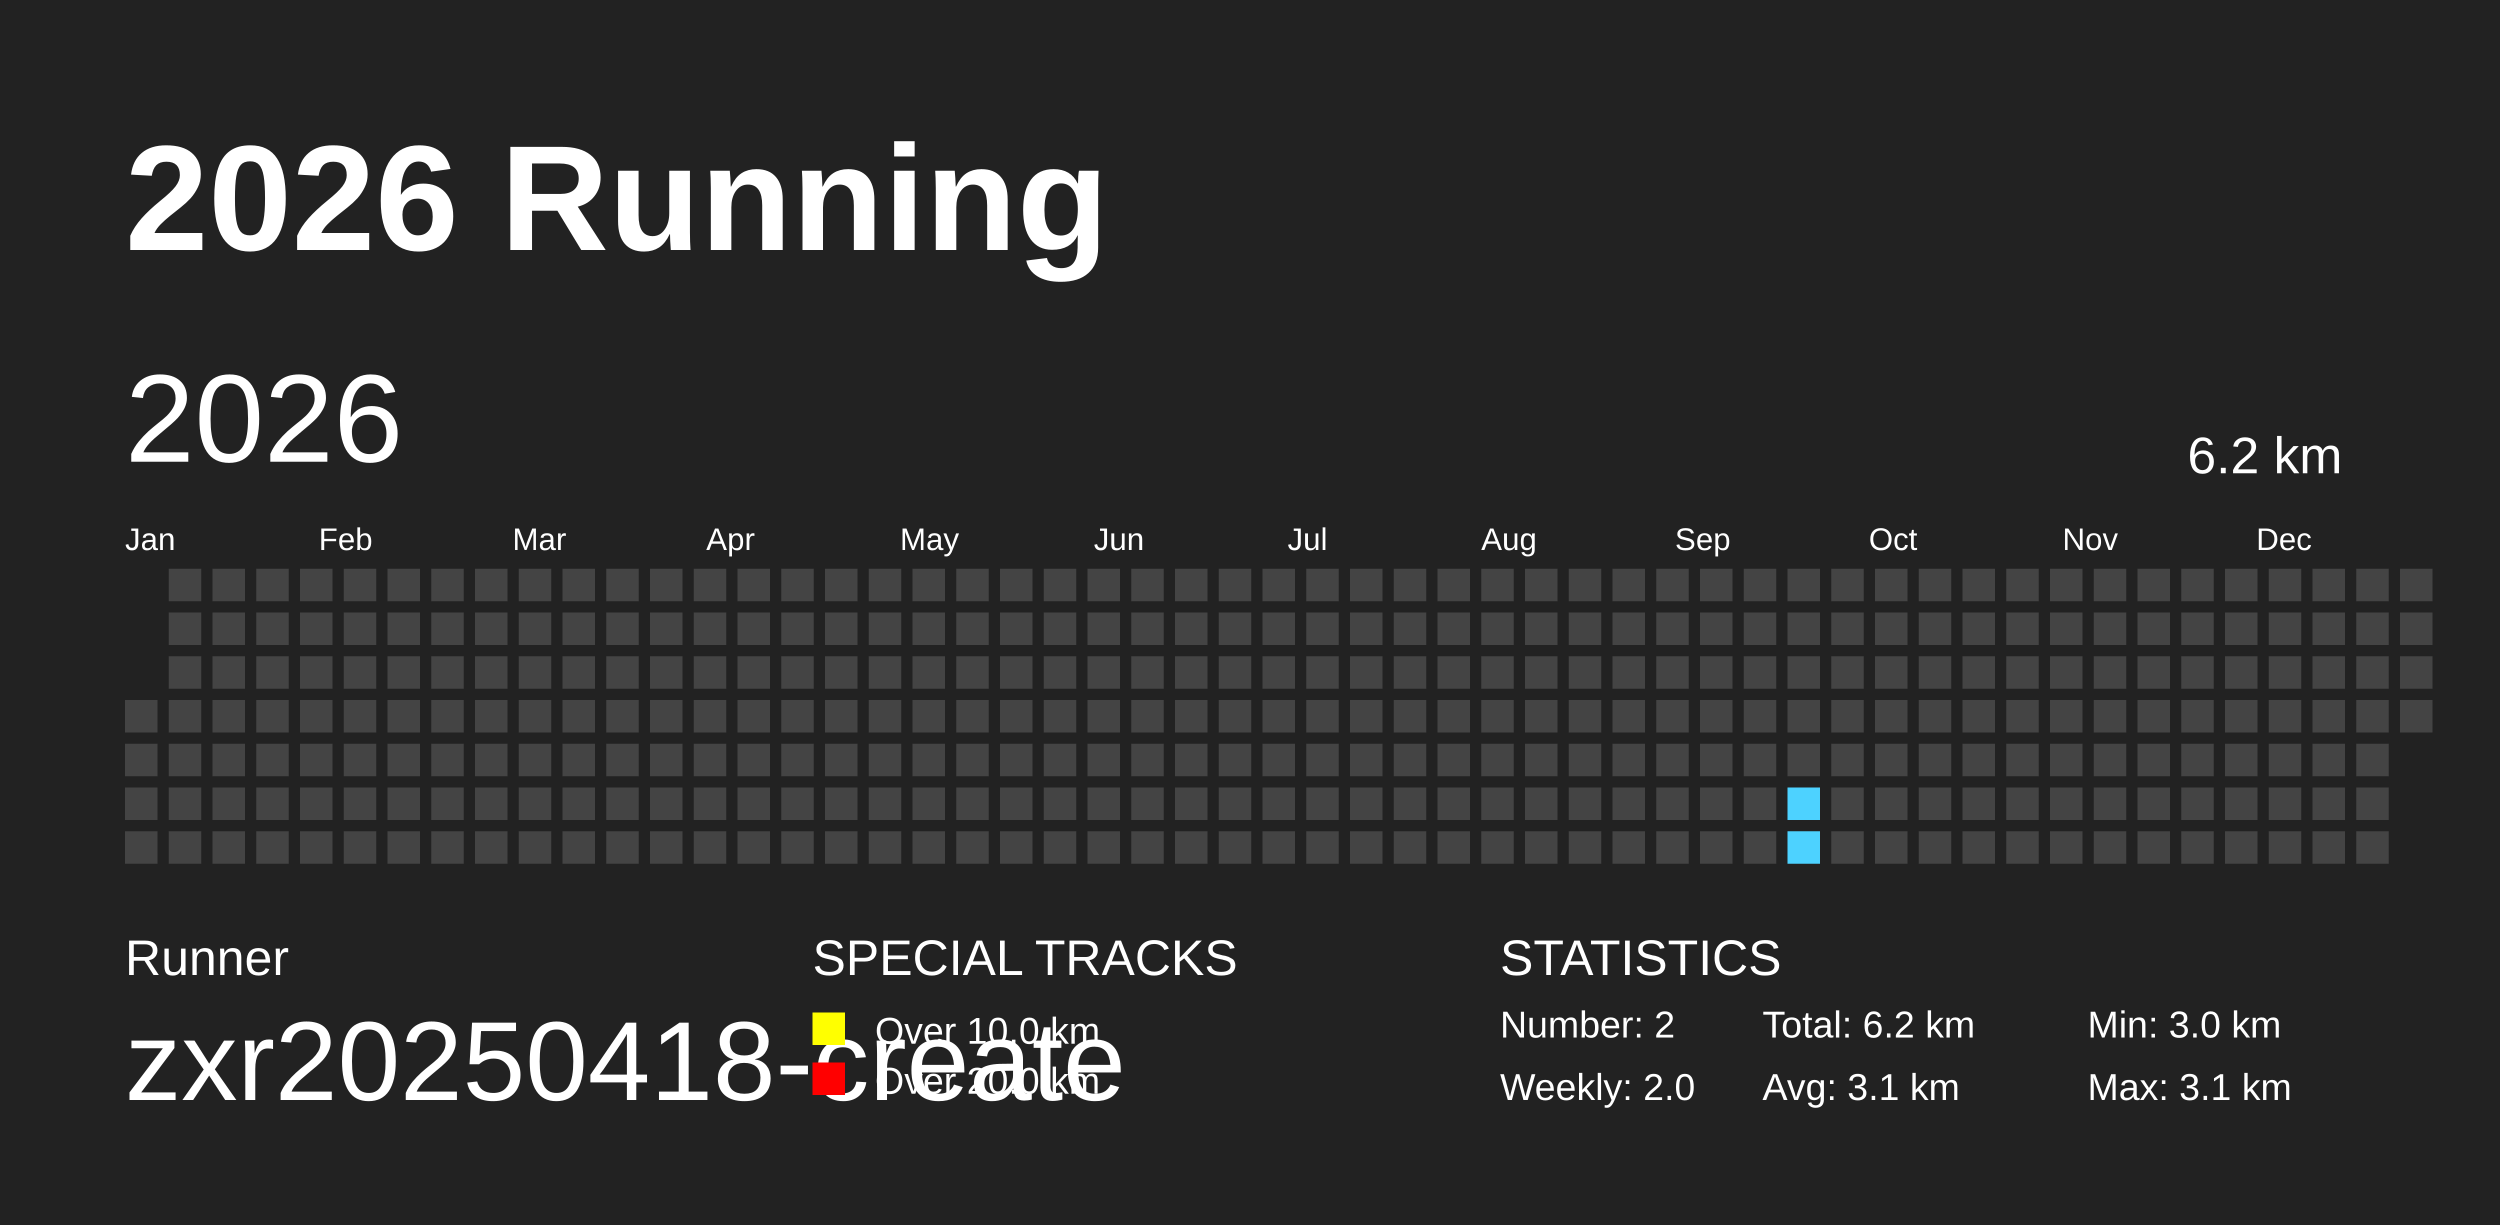
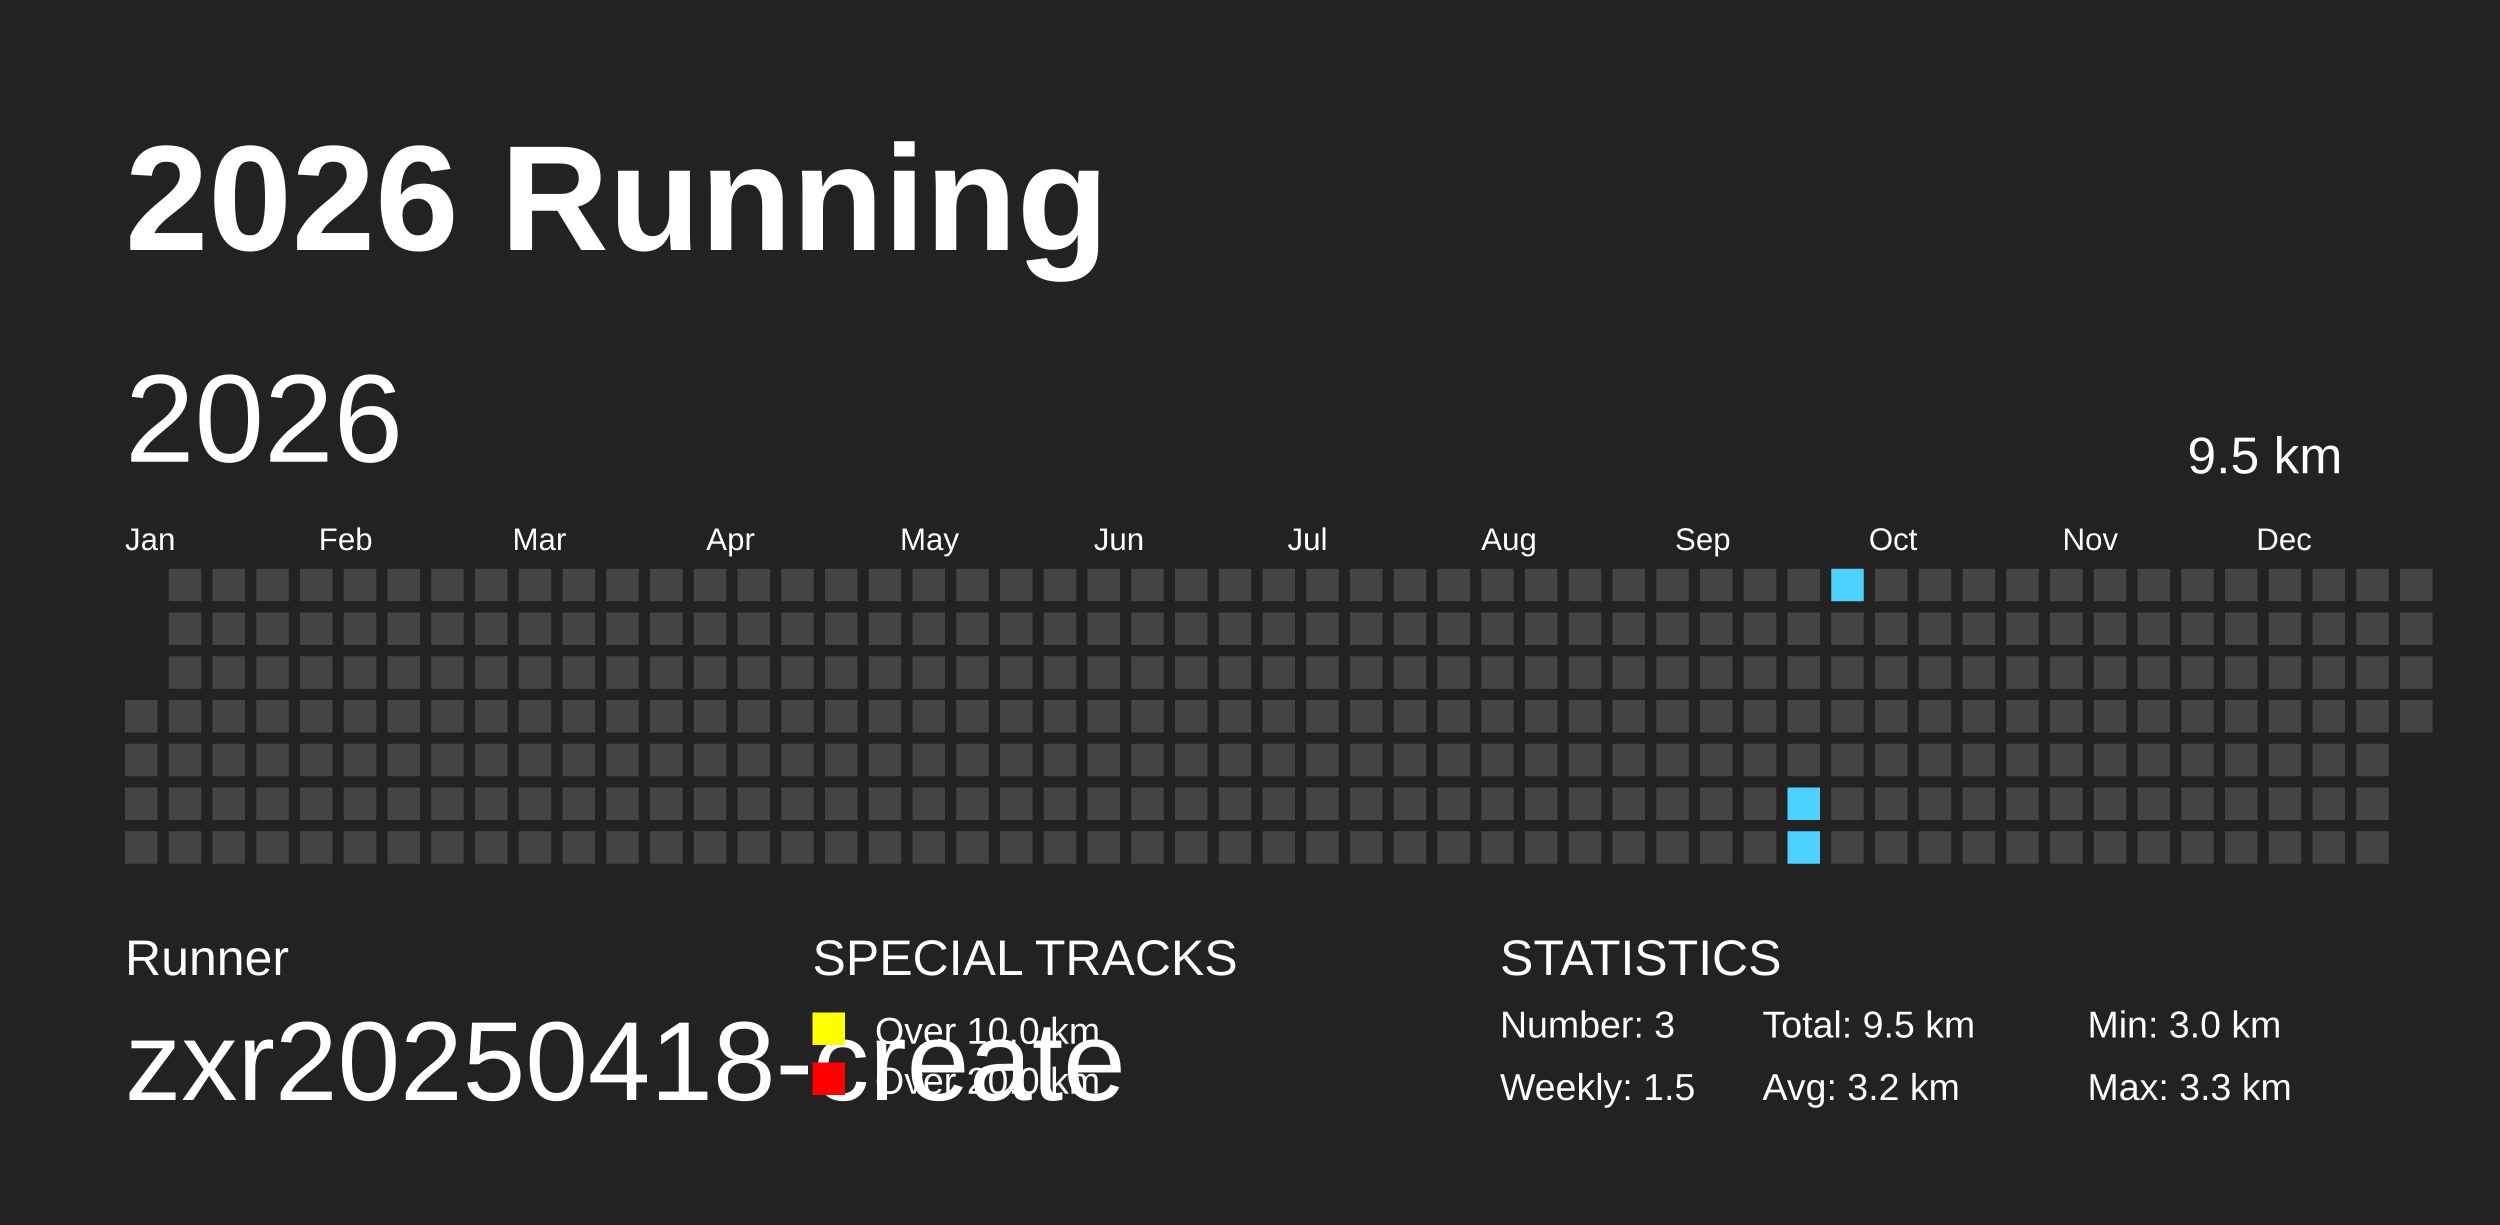
<svg xmlns="http://www.w3.org/2000/svg" baseProfile="full" height="98mm" version="1.1" viewBox="0,0,200,98" width="200mm">
  <defs>
    <pattern height="2" id="indoor-stripe" patternUnits="userSpaceOnUse" width="2">
      <line stroke="white" stroke-opacity="0.45" stroke-width="0.5" x1="0" x2="2" y1="2" y2="0" />
    </pattern>
  </defs>
  <rect fill="#222222" height="98" width="200" x="0" y="0" />
  <text fill="#FFFFFF" style="font-size:12px; font-family:Arial; font-weight:bold;" x="10" y="20">2026 Running</text>
  <text fill="#FFFFFF" style="font-size:4px; font-family:Arial" x="10" y="78">Runner</text>
  <text fill="#FFFFFF" style="font-size:9px; font-family:Arial" x="10" y="88">zxr20250418-create</text>
  <text fill="#FFFFFF" style="font-size:4px; font-family:Arial" x="65" y="78">SPECIAL TRACKS</text>
  <rect fill="yellow" height="2.6" width="2.6" x="65" y="81" />
  <text fill="#FFFFFF" style="font-size:3px; font-family:Arial" x="70" y="83.5">Over 10.0 km</text>
  <rect fill="red" height="2.6" width="2.6" x="65" y="85" />
  <text fill="#FFFFFF" style="font-size:3px; font-family:Arial" x="70" y="87.5">Over 20.0 km</text>
  <text fill="#FFFFFF" style="font-size:4px; font-family:Arial" x="120" y="78">STATISTICS</text>
-   <text fill="#FFFFFF" style="font-size:3px; font-family:Arial" x="120" y="83">Number: 2</text>
-   <text fill="#FFFFFF" style="font-size:3px; font-family:Arial" x="120" y="88">Weekly: 2.0</text>
-   <text fill="#FFFFFF" style="font-size:3px; font-family:Arial" x="141" y="83">Total: 6.2 km</text>
-   <text fill="#FFFFFF" style="font-size:3px; font-family:Arial" x="141" y="88">Avg: 3.1 km</text>
+   <text fill="#FFFFFF" style="font-size:3px; font-family:Arial" x="120" y="83">Number: 3</text>
+   <text fill="#FFFFFF" style="font-size:3px; font-family:Arial" x="120" y="88">Weekly: 1.5</text>
+   <text fill="#FFFFFF" style="font-size:3px; font-family:Arial" x="141" y="83">Total: 9.5 km</text>
+   <text fill="#FFFFFF" style="font-size:3px; font-family:Arial" x="141" y="88">Avg: 3.2 km</text>
  <text fill="#FFFFFF" style="font-size:3px; font-family:Arial" x="167" y="83">Min: 3.0 km</text>
-   <text fill="#FFFFFF" style="font-size:3px; font-family:Arial" x="167" y="88">Max: 3.1 km</text>
+   <text fill="#FFFFFF" style="font-size:3px; font-family:Arial" x="167" y="88">Max: 3.3 km</text>
  <text dominant-baseline="hanging" fill="#FFFFFF" style="font-size:10.0px; font-family:Arial;" x="10" y="30">2026</text>
-   <text dominant-baseline="hanging" fill="#FFFFFF" style="font-size:4.125px; font-family:Arial;" x="175" y="35">6.2 km</text>
+   <text dominant-baseline="hanging" fill="#FFFFFF" style="font-size:4.125px; font-family:Arial;" x="175" y="35">9.5 km</text>
  <text fill="#FFFFFF" style="font-size:2.5px; font-family:Arial" x="10.0" y="44">Jan</text>
  <text fill="#FFFFFF" style="font-size:2.5px; font-family:Arial" x="25.5" y="44">Feb</text>
  <text fill="#FFFFFF" style="font-size:2.5px; font-family:Arial" x="41.0" y="44">Mar</text>
  <text fill="#FFFFFF" style="font-size:2.5px; font-family:Arial" x="56.5" y="44">Apr</text>
  <text fill="#FFFFFF" style="font-size:2.5px; font-family:Arial" x="72.0" y="44">May</text>
  <text fill="#FFFFFF" style="font-size:2.5px; font-family:Arial" x="87.5" y="44">Jun</text>
  <text fill="#FFFFFF" style="font-size:2.5px; font-family:Arial" x="103.0" y="44">Jul</text>
  <text fill="#FFFFFF" style="font-size:2.5px; font-family:Arial" x="118.5" y="44">Aug</text>
  <text fill="#FFFFFF" style="font-size:2.5px; font-family:Arial" x="134.0" y="44">Sep</text>
  <text fill="#FFFFFF" style="font-size:2.5px; font-family:Arial" x="149.5" y="44">Oct</text>
  <text fill="#FFFFFF" style="font-size:2.5px; font-family:Arial" x="165.0" y="44">Nov</text>
  <text fill="#FFFFFF" style="font-size:2.5px; font-family:Arial" x="180.5" y="44">Dec</text>
  <rect fill="#444444" height="2.6" width="2.6" x="10.0" y="56.0" />
  <rect fill="#444444" height="2.6" width="2.6" x="10.0" y="59.5" />
  <rect fill="#444444" height="2.6" width="2.6" x="10.0" y="63.0" />
  <rect fill="#444444" height="2.6" width="2.6" x="10.0" y="66.5" />
  <rect fill="#444444" height="2.6" width="2.6" x="13.5" y="45.5" />
  <rect fill="#444444" height="2.6" width="2.6" x="13.5" y="49.0" />
  <rect fill="#444444" height="2.6" width="2.6" x="13.5" y="52.5" />
  <rect fill="#444444" height="2.6" width="2.6" x="13.5" y="56.0" />
  <rect fill="#444444" height="2.6" width="2.6" x="13.5" y="59.5" />
  <rect fill="#444444" height="2.6" width="2.6" x="13.5" y="63.0" />
  <rect fill="#444444" height="2.6" width="2.6" x="13.5" y="66.5" />
  <rect fill="#444444" height="2.6" width="2.6" x="17.0" y="45.5" />
  <rect fill="#444444" height="2.6" width="2.6" x="17.0" y="49.0" />
  <rect fill="#444444" height="2.6" width="2.6" x="17.0" y="52.5" />
  <rect fill="#444444" height="2.6" width="2.6" x="17.0" y="56.0" />
  <rect fill="#444444" height="2.6" width="2.6" x="17.0" y="59.5" />
  <rect fill="#444444" height="2.6" width="2.6" x="17.0" y="63.0" />
  <rect fill="#444444" height="2.6" width="2.6" x="17.0" y="66.5" />
  <rect fill="#444444" height="2.6" width="2.6" x="20.5" y="45.5" />
  <rect fill="#444444" height="2.6" width="2.6" x="20.5" y="49.0" />
  <rect fill="#444444" height="2.6" width="2.6" x="20.5" y="52.5" />
  <rect fill="#444444" height="2.6" width="2.6" x="20.5" y="56.0" />
  <rect fill="#444444" height="2.6" width="2.6" x="20.5" y="59.5" />
  <rect fill="#444444" height="2.6" width="2.6" x="20.5" y="63.0" />
  <rect fill="#444444" height="2.6" width="2.6" x="20.5" y="66.5" />
  <rect fill="#444444" height="2.6" width="2.6" x="24.0" y="45.5" />
  <rect fill="#444444" height="2.6" width="2.6" x="24.0" y="49.0" />
  <rect fill="#444444" height="2.6" width="2.6" x="24.0" y="52.5" />
  <rect fill="#444444" height="2.6" width="2.6" x="24.0" y="56.0" />
  <rect fill="#444444" height="2.6" width="2.6" x="24.0" y="59.5" />
  <rect fill="#444444" height="2.6" width="2.6" x="24.0" y="63.0" />
  <rect fill="#444444" height="2.6" width="2.6" x="24.0" y="66.5" />
  <rect fill="#444444" height="2.6" width="2.6" x="27.5" y="45.5" />
  <rect fill="#444444" height="2.6" width="2.6" x="27.5" y="49.0" />
  <rect fill="#444444" height="2.6" width="2.6" x="27.5" y="52.5" />
  <rect fill="#444444" height="2.6" width="2.6" x="27.5" y="56.0" />
  <rect fill="#444444" height="2.6" width="2.6" x="27.5" y="59.5" />
  <rect fill="#444444" height="2.6" width="2.6" x="27.5" y="63.0" />
  <rect fill="#444444" height="2.6" width="2.6" x="27.5" y="66.5" />
  <rect fill="#444444" height="2.6" width="2.6" x="31.0" y="45.5" />
  <rect fill="#444444" height="2.6" width="2.6" x="31.0" y="49.0" />
  <rect fill="#444444" height="2.6" width="2.6" x="31.0" y="52.5" />
  <rect fill="#444444" height="2.6" width="2.6" x="31.0" y="56.0" />
  <rect fill="#444444" height="2.6" width="2.6" x="31.0" y="59.5" />
  <rect fill="#444444" height="2.6" width="2.6" x="31.0" y="63.0" />
  <rect fill="#444444" height="2.6" width="2.6" x="31.0" y="66.5" />
  <rect fill="#444444" height="2.6" width="2.6" x="34.5" y="45.5" />
  <rect fill="#444444" height="2.6" width="2.6" x="34.5" y="49.0" />
  <rect fill="#444444" height="2.6" width="2.6" x="34.5" y="52.5" />
  <rect fill="#444444" height="2.6" width="2.6" x="34.5" y="56.0" />
  <rect fill="#444444" height="2.6" width="2.6" x="34.5" y="59.5" />
  <rect fill="#444444" height="2.6" width="2.6" x="34.5" y="63.0" />
  <rect fill="#444444" height="2.6" width="2.6" x="34.5" y="66.5" />
  <rect fill="#444444" height="2.6" width="2.6" x="38.0" y="45.5" />
  <rect fill="#444444" height="2.6" width="2.6" x="38.0" y="49.0" />
  <rect fill="#444444" height="2.6" width="2.6" x="38.0" y="52.5" />
  <rect fill="#444444" height="2.6" width="2.6" x="38.0" y="56.0" />
  <rect fill="#444444" height="2.6" width="2.6" x="38.0" y="59.5" />
  <rect fill="#444444" height="2.6" width="2.6" x="38.0" y="63.0" />
  <rect fill="#444444" height="2.6" width="2.6" x="38.0" y="66.5" />
  <rect fill="#444444" height="2.6" width="2.6" x="41.5" y="45.5" />
  <rect fill="#444444" height="2.6" width="2.6" x="41.5" y="49.0" />
  <rect fill="#444444" height="2.6" width="2.6" x="41.5" y="52.5" />
  <rect fill="#444444" height="2.6" width="2.6" x="41.5" y="56.0" />
  <rect fill="#444444" height="2.6" width="2.6" x="41.5" y="59.5" />
  <rect fill="#444444" height="2.6" width="2.6" x="41.5" y="63.0" />
  <rect fill="#444444" height="2.6" width="2.6" x="41.5" y="66.5" />
  <rect fill="#444444" height="2.6" width="2.6" x="45.0" y="45.5" />
  <rect fill="#444444" height="2.6" width="2.6" x="45.0" y="49.0" />
  <rect fill="#444444" height="2.6" width="2.6" x="45.0" y="52.5" />
  <rect fill="#444444" height="2.6" width="2.6" x="45.0" y="56.0" />
  <rect fill="#444444" height="2.6" width="2.6" x="45.0" y="59.5" />
  <rect fill="#444444" height="2.6" width="2.6" x="45.0" y="63.0" />
  <rect fill="#444444" height="2.6" width="2.6" x="45.0" y="66.5" />
  <rect fill="#444444" height="2.6" width="2.6" x="48.5" y="45.5" />
  <rect fill="#444444" height="2.6" width="2.6" x="48.5" y="49.0" />
  <rect fill="#444444" height="2.6" width="2.6" x="48.5" y="52.5" />
  <rect fill="#444444" height="2.6" width="2.6" x="48.5" y="56.0" />
  <rect fill="#444444" height="2.6" width="2.6" x="48.5" y="59.5" />
  <rect fill="#444444" height="2.6" width="2.6" x="48.5" y="63.0" />
  <rect fill="#444444" height="2.6" width="2.6" x="48.5" y="66.5" />
  <rect fill="#444444" height="2.6" width="2.6" x="52.0" y="45.5" />
  <rect fill="#444444" height="2.6" width="2.6" x="52.0" y="49.0" />
  <rect fill="#444444" height="2.6" width="2.6" x="52.0" y="52.5" />
  <rect fill="#444444" height="2.6" width="2.6" x="52.0" y="56.0" />
  <rect fill="#444444" height="2.6" width="2.6" x="52.0" y="59.5" />
  <rect fill="#444444" height="2.6" width="2.6" x="52.0" y="63.0" />
  <rect fill="#444444" height="2.6" width="2.6" x="52.0" y="66.5" />
  <rect fill="#444444" height="2.6" width="2.6" x="55.5" y="45.5" />
  <rect fill="#444444" height="2.6" width="2.6" x="55.5" y="49.0" />
  <rect fill="#444444" height="2.6" width="2.6" x="55.5" y="52.5" />
  <rect fill="#444444" height="2.6" width="2.6" x="55.5" y="56.0" />
  <rect fill="#444444" height="2.6" width="2.6" x="55.5" y="59.5" />
  <rect fill="#444444" height="2.6" width="2.6" x="55.5" y="63.0" />
  <rect fill="#444444" height="2.6" width="2.6" x="55.5" y="66.5" />
  <rect fill="#444444" height="2.6" width="2.6" x="59.0" y="45.5" />
  <rect fill="#444444" height="2.6" width="2.6" x="59.0" y="49.0" />
  <rect fill="#444444" height="2.6" width="2.6" x="59.0" y="52.5" />
  <rect fill="#444444" height="2.6" width="2.6" x="59.0" y="56.0" />
  <rect fill="#444444" height="2.6" width="2.6" x="59.0" y="59.5" />
  <rect fill="#444444" height="2.6" width="2.6" x="59.0" y="63.0" />
  <rect fill="#444444" height="2.6" width="2.6" x="59.0" y="66.5" />
  <rect fill="#444444" height="2.6" width="2.6" x="62.5" y="45.5" />
  <rect fill="#444444" height="2.6" width="2.6" x="62.5" y="49.0" />
  <rect fill="#444444" height="2.6" width="2.6" x="62.5" y="52.5" />
  <rect fill="#444444" height="2.6" width="2.6" x="62.5" y="56.0" />
  <rect fill="#444444" height="2.6" width="2.6" x="62.5" y="59.5" />
  <rect fill="#444444" height="2.6" width="2.6" x="62.5" y="63.0" />
  <rect fill="#444444" height="2.6" width="2.6" x="62.5" y="66.5" />
  <rect fill="#444444" height="2.6" width="2.6" x="66.0" y="45.5" />
  <rect fill="#444444" height="2.6" width="2.6" x="66.0" y="49.0" />
  <rect fill="#444444" height="2.6" width="2.6" x="66.0" y="52.5" />
  <rect fill="#444444" height="2.6" width="2.6" x="66.0" y="56.0" />
  <rect fill="#444444" height="2.6" width="2.6" x="66.0" y="59.5" />
  <rect fill="#444444" height="2.6" width="2.6" x="66.0" y="63.0" />
  <rect fill="#444444" height="2.6" width="2.6" x="66.0" y="66.5" />
  <rect fill="#444444" height="2.6" width="2.6" x="69.5" y="45.5" />
  <rect fill="#444444" height="2.6" width="2.6" x="69.5" y="49.0" />
  <rect fill="#444444" height="2.6" width="2.6" x="69.5" y="52.5" />
  <rect fill="#444444" height="2.6" width="2.6" x="69.5" y="56.0" />
  <rect fill="#444444" height="2.6" width="2.6" x="69.5" y="59.5" />
  <rect fill="#444444" height="2.6" width="2.6" x="69.5" y="63.0" />
  <rect fill="#444444" height="2.6" width="2.6" x="69.5" y="66.5" />
  <rect fill="#444444" height="2.6" width="2.6" x="73.0" y="45.5" />
  <rect fill="#444444" height="2.6" width="2.6" x="73.0" y="49.0" />
  <rect fill="#444444" height="2.6" width="2.6" x="73.0" y="52.5" />
  <rect fill="#444444" height="2.6" width="2.6" x="73.0" y="56.0" />
  <rect fill="#444444" height="2.6" width="2.6" x="73.0" y="59.5" />
  <rect fill="#444444" height="2.6" width="2.6" x="73.0" y="63.0" />
  <rect fill="#444444" height="2.6" width="2.6" x="73.0" y="66.5" />
  <rect fill="#444444" height="2.6" width="2.6" x="76.5" y="45.5" />
  <rect fill="#444444" height="2.6" width="2.6" x="76.5" y="49.0" />
  <rect fill="#444444" height="2.6" width="2.6" x="76.5" y="52.5" />
  <rect fill="#444444" height="2.6" width="2.6" x="76.5" y="56.0" />
  <rect fill="#444444" height="2.6" width="2.6" x="76.5" y="59.5" />
  <rect fill="#444444" height="2.6" width="2.6" x="76.5" y="63.0" />
  <rect fill="#444444" height="2.6" width="2.6" x="76.5" y="66.5" />
  <rect fill="#444444" height="2.6" width="2.6" x="80.0" y="45.5" />
  <rect fill="#444444" height="2.6" width="2.6" x="80.0" y="49.0" />
  <rect fill="#444444" height="2.6" width="2.6" x="80.0" y="52.5" />
  <rect fill="#444444" height="2.6" width="2.6" x="80.0" y="56.0" />
  <rect fill="#444444" height="2.6" width="2.6" x="80.0" y="59.5" />
  <rect fill="#444444" height="2.6" width="2.6" x="80.0" y="63.0" />
  <rect fill="#444444" height="2.6" width="2.6" x="80.0" y="66.5" />
  <rect fill="#444444" height="2.6" width="2.6" x="83.5" y="45.5" />
  <rect fill="#444444" height="2.6" width="2.6" x="83.5" y="49.0" />
  <rect fill="#444444" height="2.6" width="2.6" x="83.5" y="52.5" />
  <rect fill="#444444" height="2.6" width="2.6" x="83.5" y="56.0" />
  <rect fill="#444444" height="2.6" width="2.6" x="83.5" y="59.5" />
  <rect fill="#444444" height="2.6" width="2.6" x="83.5" y="63.0" />
  <rect fill="#444444" height="2.6" width="2.6" x="83.5" y="66.5" />
  <rect fill="#444444" height="2.6" width="2.6" x="87.0" y="45.5" />
  <rect fill="#444444" height="2.6" width="2.6" x="87.0" y="49.0" />
  <rect fill="#444444" height="2.6" width="2.6" x="87.0" y="52.5" />
  <rect fill="#444444" height="2.6" width="2.6" x="87.0" y="56.0" />
  <rect fill="#444444" height="2.6" width="2.6" x="87.0" y="59.5" />
  <rect fill="#444444" height="2.6" width="2.6" x="87.0" y="63.0" />
  <rect fill="#444444" height="2.6" width="2.6" x="87.0" y="66.5" />
  <rect fill="#444444" height="2.6" width="2.6" x="90.5" y="45.5" />
  <rect fill="#444444" height="2.6" width="2.6" x="90.5" y="49.0" />
  <rect fill="#444444" height="2.6" width="2.6" x="90.5" y="52.5" />
  <rect fill="#444444" height="2.6" width="2.6" x="90.5" y="56.0" />
  <rect fill="#444444" height="2.6" width="2.6" x="90.5" y="59.5" />
  <rect fill="#444444" height="2.6" width="2.6" x="90.5" y="63.0" />
  <rect fill="#444444" height="2.6" width="2.6" x="90.5" y="66.5" />
  <rect fill="#444444" height="2.6" width="2.6" x="94.0" y="45.5" />
  <rect fill="#444444" height="2.6" width="2.6" x="94.0" y="49.0" />
  <rect fill="#444444" height="2.6" width="2.6" x="94.0" y="52.5" />
  <rect fill="#444444" height="2.6" width="2.6" x="94.0" y="56.0" />
  <rect fill="#444444" height="2.6" width="2.6" x="94.0" y="59.5" />
  <rect fill="#444444" height="2.6" width="2.6" x="94.0" y="63.0" />
  <rect fill="#444444" height="2.6" width="2.6" x="94.0" y="66.5" />
  <rect fill="#444444" height="2.6" width="2.6" x="97.5" y="45.5" />
  <rect fill="#444444" height="2.6" width="2.6" x="97.5" y="49.0" />
  <rect fill="#444444" height="2.6" width="2.6" x="97.5" y="52.5" />
  <rect fill="#444444" height="2.6" width="2.6" x="97.5" y="56.0" />
  <rect fill="#444444" height="2.6" width="2.6" x="97.5" y="59.5" />
  <rect fill="#444444" height="2.6" width="2.6" x="97.5" y="63.0" />
  <rect fill="#444444" height="2.6" width="2.6" x="97.5" y="66.5" />
  <rect fill="#444444" height="2.6" width="2.6" x="101.0" y="45.5" />
  <rect fill="#444444" height="2.6" width="2.6" x="101.0" y="49.0" />
  <rect fill="#444444" height="2.6" width="2.6" x="101.0" y="52.5" />
  <rect fill="#444444" height="2.6" width="2.6" x="101.0" y="56.0" />
  <rect fill="#444444" height="2.6" width="2.6" x="101.0" y="59.5" />
  <rect fill="#444444" height="2.6" width="2.6" x="101.0" y="63.0" />
  <rect fill="#444444" height="2.6" width="2.6" x="101.0" y="66.5" />
  <rect fill="#444444" height="2.6" width="2.6" x="104.5" y="45.5" />
  <rect fill="#444444" height="2.6" width="2.6" x="104.5" y="49.0" />
  <rect fill="#444444" height="2.6" width="2.6" x="104.5" y="52.5" />
  <rect fill="#444444" height="2.6" width="2.6" x="104.5" y="56.0" />
  <rect fill="#444444" height="2.6" width="2.6" x="104.5" y="59.5" />
  <rect fill="#444444" height="2.6" width="2.6" x="104.5" y="63.0" />
  <rect fill="#444444" height="2.6" width="2.6" x="104.5" y="66.5" />
  <rect fill="#444444" height="2.6" width="2.6" x="108.0" y="45.5" />
  <rect fill="#444444" height="2.6" width="2.6" x="108.0" y="49.0" />
  <rect fill="#444444" height="2.6" width="2.6" x="108.0" y="52.5" />
  <rect fill="#444444" height="2.6" width="2.6" x="108.0" y="56.0" />
  <rect fill="#444444" height="2.6" width="2.6" x="108.0" y="59.5" />
  <rect fill="#444444" height="2.6" width="2.6" x="108.0" y="63.0" />
  <rect fill="#444444" height="2.6" width="2.6" x="108.0" y="66.5" />
  <rect fill="#444444" height="2.6" width="2.6" x="111.5" y="45.5" />
  <rect fill="#444444" height="2.6" width="2.6" x="111.5" y="49.0" />
  <rect fill="#444444" height="2.6" width="2.6" x="111.5" y="52.5" />
  <rect fill="#444444" height="2.6" width="2.6" x="111.5" y="56.0" />
  <rect fill="#444444" height="2.6" width="2.6" x="111.5" y="59.5" />
  <rect fill="#444444" height="2.6" width="2.6" x="111.5" y="63.0" />
  <rect fill="#444444" height="2.6" width="2.6" x="111.5" y="66.5" />
  <rect fill="#444444" height="2.6" width="2.6" x="115.0" y="45.5" />
  <rect fill="#444444" height="2.6" width="2.6" x="115.0" y="49.0" />
  <rect fill="#444444" height="2.6" width="2.6" x="115.0" y="52.5" />
  <rect fill="#444444" height="2.6" width="2.6" x="115.0" y="56.0" />
  <rect fill="#444444" height="2.6" width="2.6" x="115.0" y="59.5" />
  <rect fill="#444444" height="2.6" width="2.6" x="115.0" y="63.0" />
  <rect fill="#444444" height="2.6" width="2.6" x="115.0" y="66.5" />
  <rect fill="#444444" height="2.6" width="2.6" x="118.5" y="45.5" />
  <rect fill="#444444" height="2.6" width="2.6" x="118.5" y="49.0" />
  <rect fill="#444444" height="2.6" width="2.6" x="118.5" y="52.5" />
  <rect fill="#444444" height="2.6" width="2.6" x="118.5" y="56.0" />
  <rect fill="#444444" height="2.6" width="2.6" x="118.5" y="59.5" />
  <rect fill="#444444" height="2.6" width="2.6" x="118.5" y="63.0" />
  <rect fill="#444444" height="2.6" width="2.6" x="118.5" y="66.5" />
  <rect fill="#444444" height="2.6" width="2.6" x="122.0" y="45.5" />
  <rect fill="#444444" height="2.6" width="2.6" x="122.0" y="49.0" />
  <rect fill="#444444" height="2.6" width="2.6" x="122.0" y="52.5" />
  <rect fill="#444444" height="2.6" width="2.6" x="122.0" y="56.0" />
  <rect fill="#444444" height="2.6" width="2.6" x="122.0" y="59.5" />
  <rect fill="#444444" height="2.6" width="2.6" x="122.0" y="63.0" />
  <rect fill="#444444" height="2.6" width="2.6" x="122.0" y="66.5" />
  <rect fill="#444444" height="2.6" width="2.6" x="125.5" y="45.5" />
  <rect fill="#444444" height="2.6" width="2.6" x="125.5" y="49.0" />
  <rect fill="#444444" height="2.6" width="2.6" x="125.5" y="52.5" />
  <rect fill="#444444" height="2.6" width="2.6" x="125.5" y="56.0" />
  <rect fill="#444444" height="2.6" width="2.6" x="125.5" y="59.5" />
  <rect fill="#444444" height="2.6" width="2.6" x="125.5" y="63.0" />
  <rect fill="#444444" height="2.6" width="2.6" x="125.5" y="66.5" />
  <rect fill="#444444" height="2.6" width="2.6" x="129.0" y="45.5" />
  <rect fill="#444444" height="2.6" width="2.6" x="129.0" y="49.0" />
  <rect fill="#444444" height="2.6" width="2.6" x="129.0" y="52.5" />
  <rect fill="#444444" height="2.6" width="2.6" x="129.0" y="56.0" />
  <rect fill="#444444" height="2.6" width="2.6" x="129.0" y="59.5" />
  <rect fill="#444444" height="2.6" width="2.6" x="129.0" y="63.0" />
  <rect fill="#444444" height="2.6" width="2.6" x="129.0" y="66.5" />
  <rect fill="#444444" height="2.6" width="2.6" x="132.5" y="45.5" />
  <rect fill="#444444" height="2.6" width="2.6" x="132.5" y="49.0" />
  <rect fill="#444444" height="2.6" width="2.6" x="132.5" y="52.5" />
  <rect fill="#444444" height="2.6" width="2.6" x="132.5" y="56.0" />
  <rect fill="#444444" height="2.6" width="2.6" x="132.5" y="59.5" />
  <rect fill="#444444" height="2.6" width="2.6" x="132.5" y="63.0" />
  <rect fill="#444444" height="2.6" width="2.6" x="132.5" y="66.5" />
  <rect fill="#444444" height="2.6" width="2.6" x="136.0" y="45.5" />
  <rect fill="#444444" height="2.6" width="2.6" x="136.0" y="49.0" />
  <rect fill="#444444" height="2.6" width="2.6" x="136.0" y="52.5" />
  <rect fill="#444444" height="2.6" width="2.6" x="136.0" y="56.0" />
  <rect fill="#444444" height="2.6" width="2.6" x="136.0" y="59.5" />
  <rect fill="#444444" height="2.6" width="2.6" x="136.0" y="63.0" />
  <rect fill="#444444" height="2.6" width="2.6" x="136.0" y="66.5" />
  <rect fill="#444444" height="2.6" width="2.6" x="139.5" y="45.5" />
  <rect fill="#444444" height="2.6" width="2.6" x="139.5" y="49.0" />
  <rect fill="#444444" height="2.6" width="2.6" x="139.5" y="52.5" />
  <rect fill="#444444" height="2.6" width="2.6" x="139.5" y="56.0" />
  <rect fill="#444444" height="2.6" width="2.6" x="139.5" y="59.5" />
  <rect fill="#444444" height="2.6" width="2.6" x="139.5" y="63.0" />
  <rect fill="#444444" height="2.6" width="2.6" x="139.5" y="66.5" />
  <rect fill="#444444" height="2.6" width="2.6" x="143.0" y="45.5" />
  <rect fill="#444444" height="2.6" width="2.6" x="143.0" y="49.0" />
  <rect fill="#444444" height="2.6" width="2.6" x="143.0" y="52.5" />
  <rect fill="#444444" height="2.6" width="2.6" x="143.0" y="56.0" />
  <rect fill="#444444" height="2.6" width="2.6" x="143.0" y="59.5" />
  <rect fill="#4DD2FF" height="2.6" width="2.6" x="143.0" y="63.0" />
  <rect fill="#4DD2FF" height="2.6" width="2.6" x="143.0" y="66.5" />
-   <rect fill="#444444" height="2.6" width="2.6" x="146.5" y="45.5" />
+   <rect fill="#4DD2FF" height="2.6" width="2.6" x="146.5" y="45.5" />
  <rect fill="#444444" height="2.6" width="2.6" x="146.5" y="49.0" />
  <rect fill="#444444" height="2.6" width="2.6" x="146.5" y="52.5" />
  <rect fill="#444444" height="2.6" width="2.6" x="146.5" y="56.0" />
  <rect fill="#444444" height="2.6" width="2.6" x="146.5" y="59.5" />
  <rect fill="#444444" height="2.6" width="2.6" x="146.5" y="63.0" />
  <rect fill="#444444" height="2.6" width="2.6" x="146.5" y="66.5" />
  <rect fill="#444444" height="2.6" width="2.6" x="150.0" y="45.5" />
  <rect fill="#444444" height="2.6" width="2.6" x="150.0" y="49.0" />
  <rect fill="#444444" height="2.6" width="2.6" x="150.0" y="52.5" />
  <rect fill="#444444" height="2.6" width="2.6" x="150.0" y="56.0" />
  <rect fill="#444444" height="2.6" width="2.6" x="150.0" y="59.5" />
  <rect fill="#444444" height="2.6" width="2.6" x="150.0" y="63.0" />
  <rect fill="#444444" height="2.6" width="2.6" x="150.0" y="66.5" />
  <rect fill="#444444" height="2.6" width="2.6" x="153.5" y="45.5" />
  <rect fill="#444444" height="2.6" width="2.6" x="153.5" y="49.0" />
  <rect fill="#444444" height="2.6" width="2.6" x="153.5" y="52.5" />
  <rect fill="#444444" height="2.6" width="2.6" x="153.5" y="56.0" />
  <rect fill="#444444" height="2.6" width="2.6" x="153.5" y="59.5" />
  <rect fill="#444444" height="2.6" width="2.6" x="153.5" y="63.0" />
  <rect fill="#444444" height="2.6" width="2.6" x="153.5" y="66.5" />
  <rect fill="#444444" height="2.6" width="2.6" x="157.0" y="45.5" />
  <rect fill="#444444" height="2.6" width="2.6" x="157.0" y="49.0" />
  <rect fill="#444444" height="2.6" width="2.6" x="157.0" y="52.5" />
  <rect fill="#444444" height="2.6" width="2.6" x="157.0" y="56.0" />
  <rect fill="#444444" height="2.6" width="2.6" x="157.0" y="59.5" />
  <rect fill="#444444" height="2.6" width="2.6" x="157.0" y="63.0" />
  <rect fill="#444444" height="2.6" width="2.6" x="157.0" y="66.5" />
  <rect fill="#444444" height="2.6" width="2.6" x="160.5" y="45.5" />
  <rect fill="#444444" height="2.6" width="2.6" x="160.5" y="49.0" />
  <rect fill="#444444" height="2.6" width="2.6" x="160.5" y="52.5" />
  <rect fill="#444444" height="2.6" width="2.6" x="160.5" y="56.0" />
  <rect fill="#444444" height="2.6" width="2.6" x="160.5" y="59.5" />
  <rect fill="#444444" height="2.6" width="2.6" x="160.5" y="63.0" />
  <rect fill="#444444" height="2.6" width="2.6" x="160.5" y="66.5" />
  <rect fill="#444444" height="2.6" width="2.6" x="164.0" y="45.5" />
  <rect fill="#444444" height="2.6" width="2.6" x="164.0" y="49.0" />
  <rect fill="#444444" height="2.6" width="2.6" x="164.0" y="52.5" />
  <rect fill="#444444" height="2.6" width="2.6" x="164.0" y="56.0" />
  <rect fill="#444444" height="2.6" width="2.6" x="164.0" y="59.5" />
  <rect fill="#444444" height="2.6" width="2.6" x="164.0" y="63.0" />
  <rect fill="#444444" height="2.6" width="2.6" x="164.0" y="66.5" />
  <rect fill="#444444" height="2.6" width="2.6" x="167.5" y="45.5" />
  <rect fill="#444444" height="2.6" width="2.6" x="167.5" y="49.0" />
  <rect fill="#444444" height="2.6" width="2.6" x="167.5" y="52.5" />
  <rect fill="#444444" height="2.6" width="2.6" x="167.5" y="56.0" />
  <rect fill="#444444" height="2.6" width="2.6" x="167.5" y="59.5" />
  <rect fill="#444444" height="2.6" width="2.6" x="167.5" y="63.0" />
  <rect fill="#444444" height="2.6" width="2.6" x="167.5" y="66.5" />
  <rect fill="#444444" height="2.6" width="2.6" x="171.0" y="45.5" />
  <rect fill="#444444" height="2.6" width="2.6" x="171.0" y="49.0" />
  <rect fill="#444444" height="2.6" width="2.6" x="171.0" y="52.5" />
  <rect fill="#444444" height="2.6" width="2.6" x="171.0" y="56.0" />
  <rect fill="#444444" height="2.6" width="2.6" x="171.0" y="59.5" />
  <rect fill="#444444" height="2.6" width="2.6" x="171.0" y="63.0" />
  <rect fill="#444444" height="2.6" width="2.6" x="171.0" y="66.5" />
  <rect fill="#444444" height="2.6" width="2.6" x="174.5" y="45.5" />
  <rect fill="#444444" height="2.6" width="2.6" x="174.5" y="49.0" />
  <rect fill="#444444" height="2.6" width="2.6" x="174.5" y="52.5" />
  <rect fill="#444444" height="2.6" width="2.6" x="174.5" y="56.0" />
  <rect fill="#444444" height="2.6" width="2.6" x="174.5" y="59.5" />
  <rect fill="#444444" height="2.6" width="2.6" x="174.5" y="63.0" />
  <rect fill="#444444" height="2.6" width="2.6" x="174.5" y="66.5" />
  <rect fill="#444444" height="2.6" width="2.6" x="178.0" y="45.5" />
  <rect fill="#444444" height="2.6" width="2.6" x="178.0" y="49.0" />
  <rect fill="#444444" height="2.6" width="2.6" x="178.0" y="52.5" />
  <rect fill="#444444" height="2.6" width="2.6" x="178.0" y="56.0" />
  <rect fill="#444444" height="2.6" width="2.6" x="178.0" y="59.5" />
  <rect fill="#444444" height="2.6" width="2.6" x="178.0" y="63.0" />
  <rect fill="#444444" height="2.6" width="2.6" x="178.0" y="66.5" />
  <rect fill="#444444" height="2.6" width="2.6" x="181.5" y="45.5" />
  <rect fill="#444444" height="2.6" width="2.6" x="181.5" y="49.0" />
  <rect fill="#444444" height="2.6" width="2.6" x="181.5" y="52.5" />
  <rect fill="#444444" height="2.6" width="2.6" x="181.5" y="56.0" />
  <rect fill="#444444" height="2.6" width="2.6" x="181.5" y="59.5" />
  <rect fill="#444444" height="2.6" width="2.6" x="181.5" y="63.0" />
  <rect fill="#444444" height="2.6" width="2.6" x="181.5" y="66.5" />
  <rect fill="#444444" height="2.6" width="2.6" x="185.0" y="45.5" />
  <rect fill="#444444" height="2.6" width="2.6" x="185.0" y="49.0" />
  <rect fill="#444444" height="2.6" width="2.6" x="185.0" y="52.5" />
  <rect fill="#444444" height="2.6" width="2.6" x="185.0" y="56.0" />
  <rect fill="#444444" height="2.6" width="2.6" x="185.0" y="59.5" />
  <rect fill="#444444" height="2.6" width="2.6" x="185.0" y="63.0" />
  <rect fill="#444444" height="2.6" width="2.6" x="185.0" y="66.5" />
  <rect fill="#444444" height="2.6" width="2.6" x="188.5" y="45.5" />
  <rect fill="#444444" height="2.6" width="2.6" x="188.5" y="49.0" />
  <rect fill="#444444" height="2.6" width="2.6" x="188.5" y="52.5" />
  <rect fill="#444444" height="2.6" width="2.6" x="188.5" y="56.0" />
  <rect fill="#444444" height="2.6" width="2.6" x="188.5" y="59.5" />
  <rect fill="#444444" height="2.6" width="2.6" x="188.5" y="63.0" />
  <rect fill="#444444" height="2.6" width="2.6" x="188.5" y="66.5" />
  <rect fill="#444444" height="2.6" width="2.6" x="192.0" y="45.5" />
  <rect fill="#444444" height="2.6" width="2.6" x="192.0" y="49.0" />
  <rect fill="#444444" height="2.6" width="2.6" x="192.0" y="52.5" />
  <rect fill="#444444" height="2.6" width="2.6" x="192.0" y="56.0" />
</svg>
